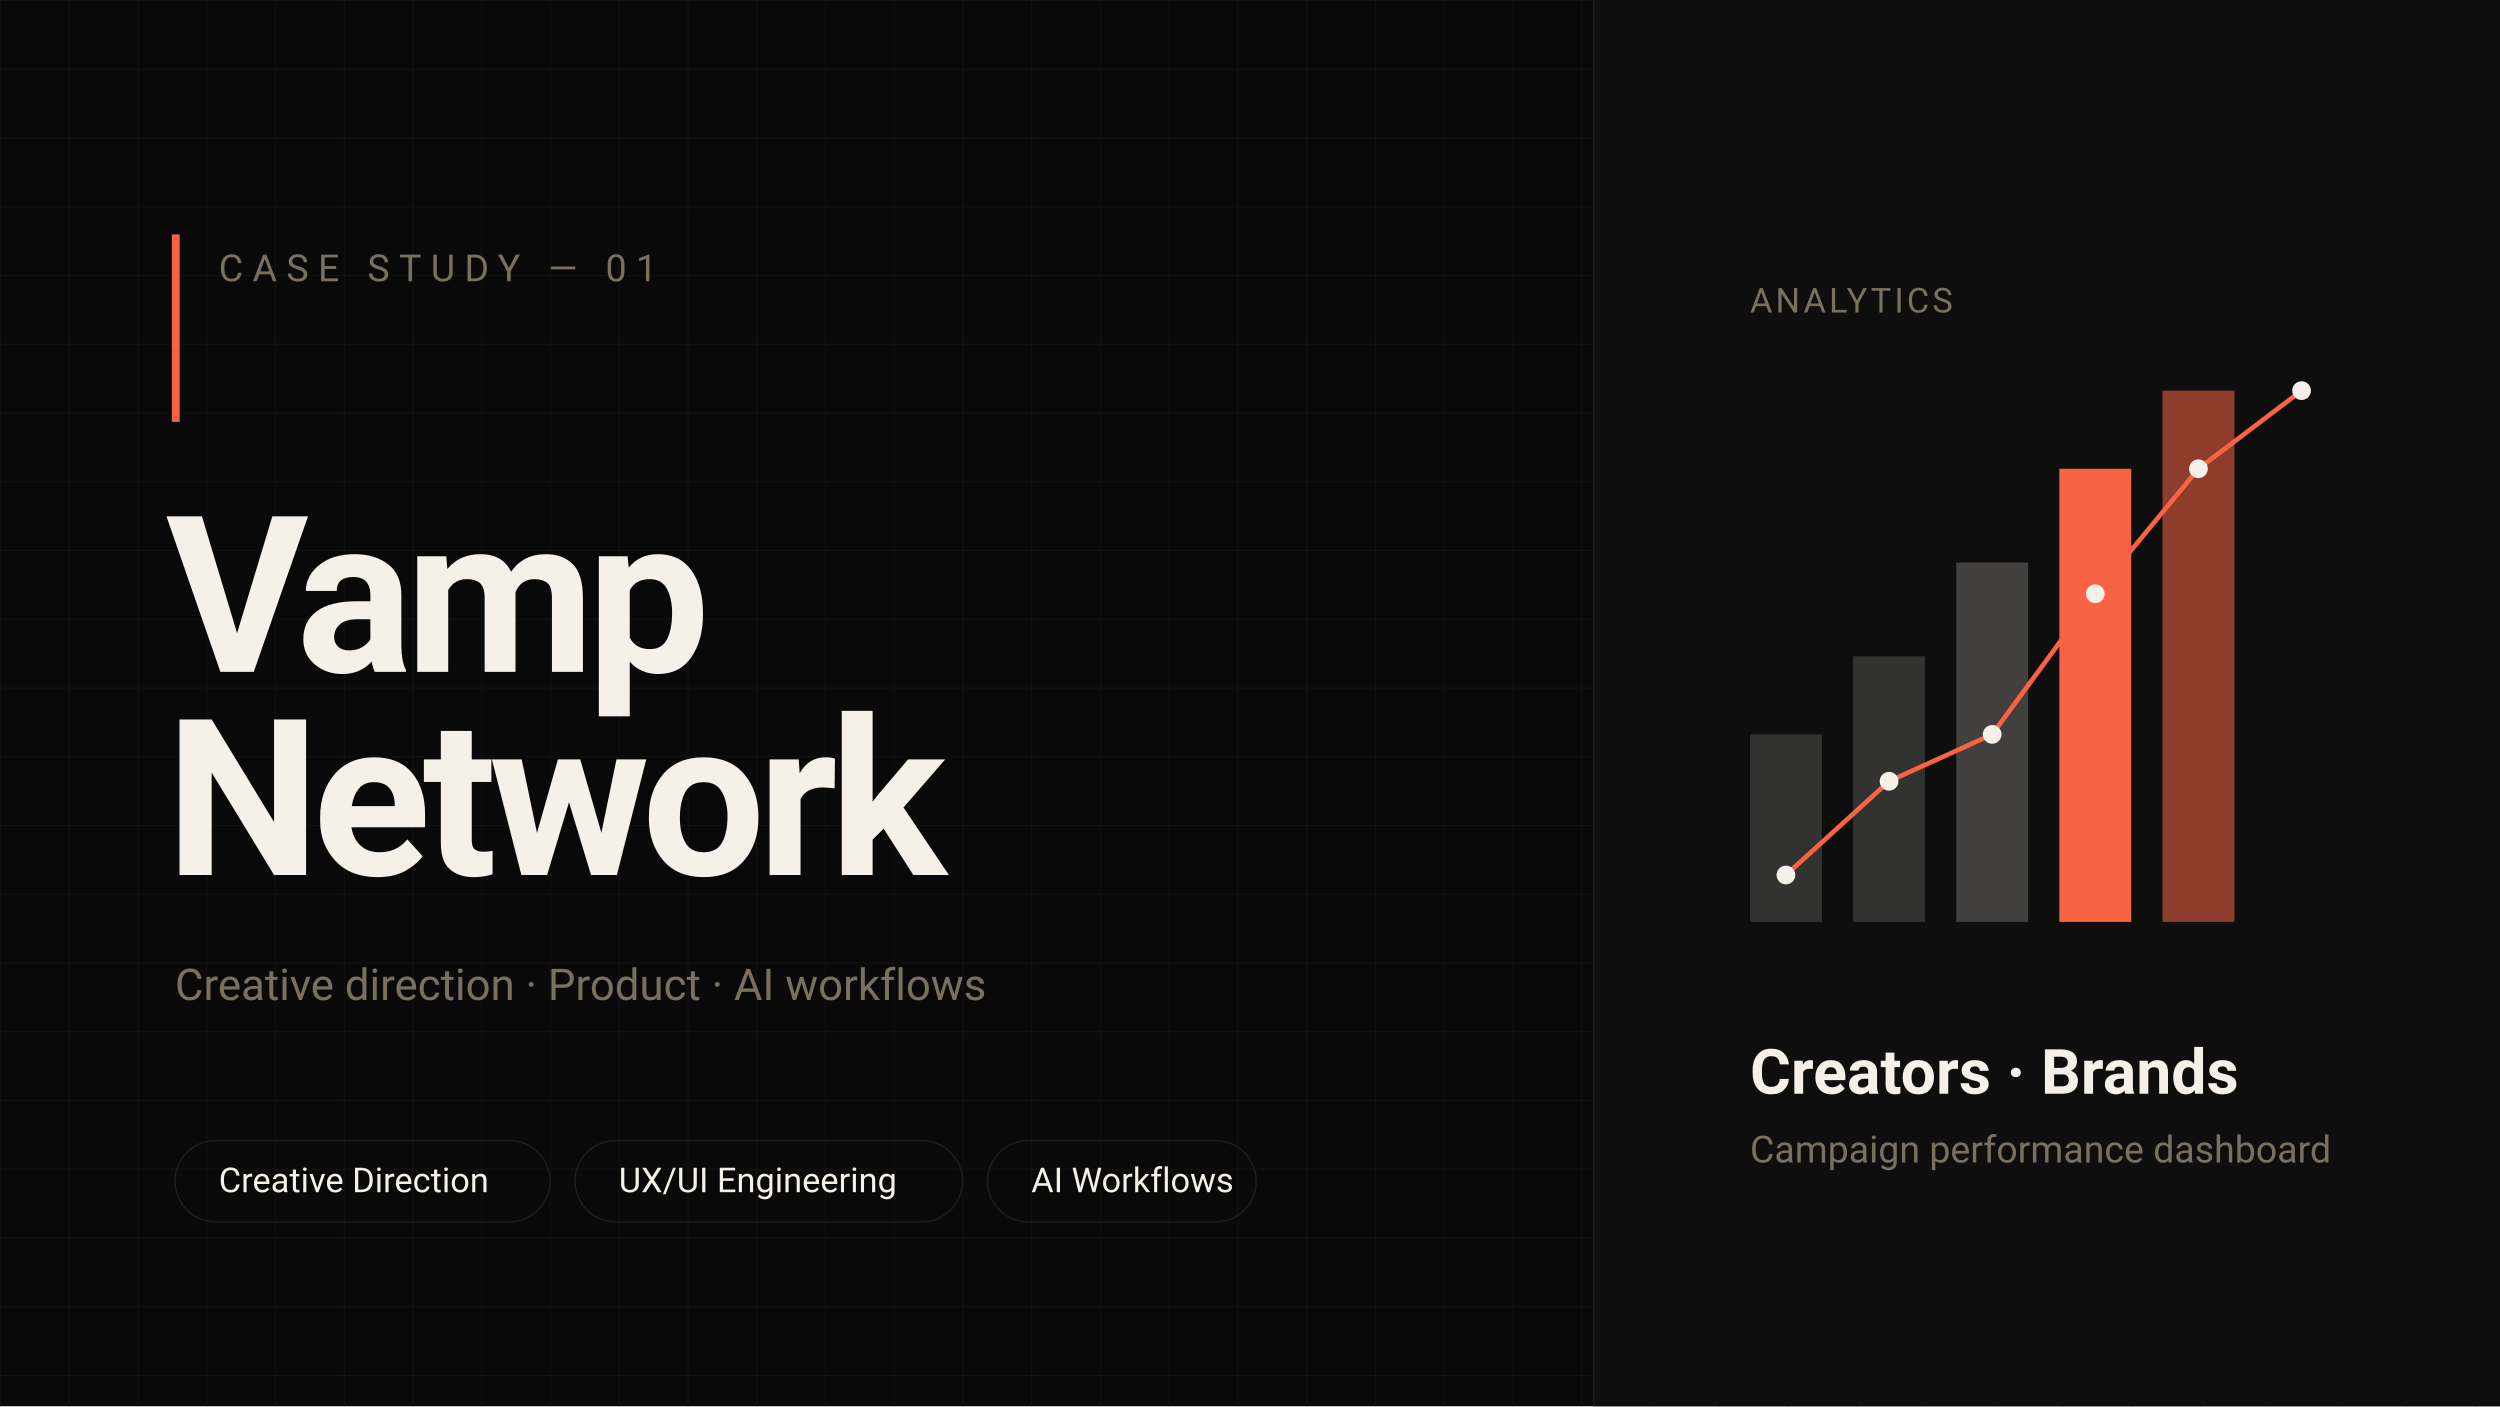
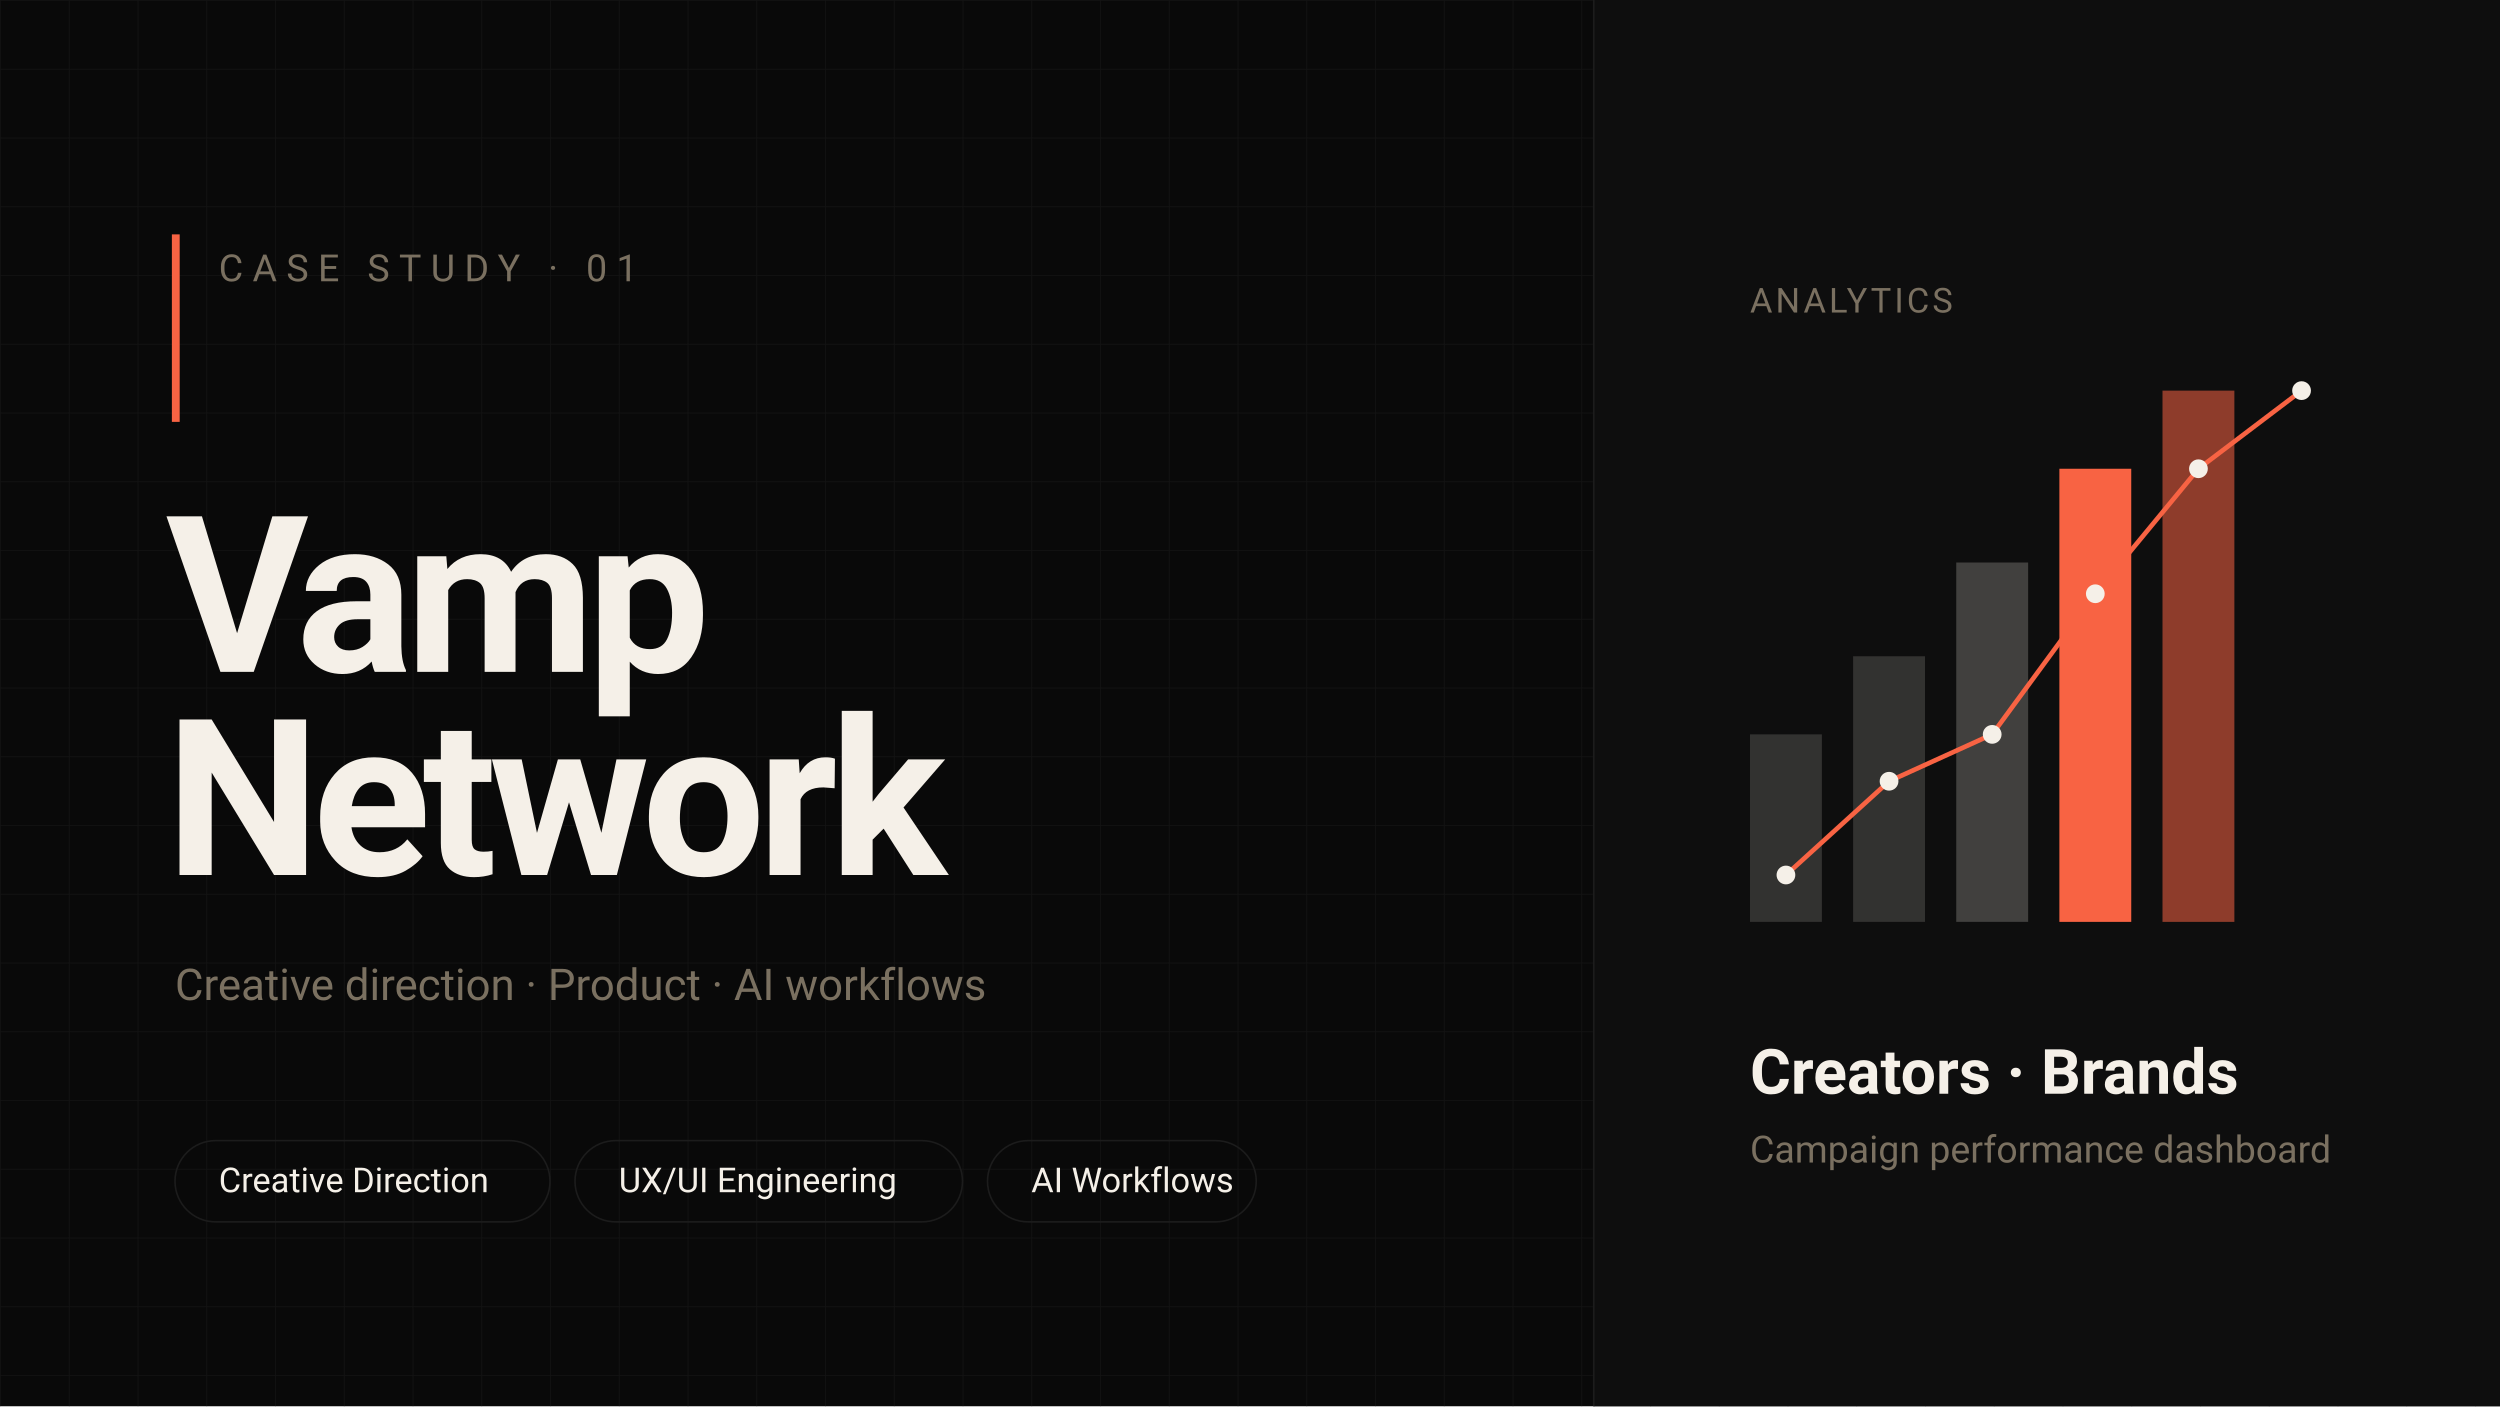
<svg xmlns="http://www.w3.org/2000/svg" width="1600" height="900" viewBox="0 0 1600 900" fill="none" font-family="Poppins, system-ui, -apple-system, 'Segoe UI', Roboto, sans-serif">
  <defs>
    <pattern id="grid" width="44" height="44" patternUnits="userSpaceOnUse">
      <path d="M44 0 H0 V44" fill="none" stroke="#1c1c1c" stroke-width="1" />
    </pattern>
  </defs>
  <rect width="1600" height="900" fill="#090909" />
  <rect width="1600" height="900" fill="url(#grid)" opacity="0.5" />
  <rect x="1020" y="0" width="580" height="900" fill="#0e0e0e" />
  <line x1="1020" y1="0" x2="1020" y2="900" stroke="#1c1c1c" stroke-width="1" />
  <g>
    <rect x="1120" y="470" width="46" height="120" fill="#f5f0e8" opacity="0.16" />
    <rect x="1186" y="420" width="46" height="170" fill="#f5f0e8" opacity="0.16" />
    <rect x="1252" y="360" width="46" height="230" fill="#f5f0e8" opacity="0.22" />
    <rect x="1318" y="300" width="46" height="290" fill="#f86343" />
    <rect x="1384" y="250" width="46" height="340" fill="#f86343" opacity="0.55" />
    <polyline points="1143,560 1209,500 1275,470 1341,380 1407,300 1473,250" fill="none" stroke="#f86343" stroke-width="3" />
    <g fill="#f5f0e8">
      <circle cx="1143" cy="560" r="6" />
      <circle cx="1209" cy="500" r="6" />
      <circle cx="1275" cy="470" r="6" />
      <circle cx="1341" cy="380" r="6" />
      <circle cx="1407" cy="300" r="6" />
      <circle cx="1473" cy="250" r="6" />
    </g>
    <text x="1120" y="200" fill="#7a7060" font-size="22" letter-spacing="2">ANALYTICS</text>
    <text x="1120" y="700" fill="#f5f0e8" font-size="40" font-weight="600">Creators · Brands</text>
    <text x="1120" y="744" fill="#7a7060" font-size="24">Campaign performance dashboard</text>
  </g>
  <rect x="110" y="150" width="5" height="120" fill="#f86343" />
-   <text x="140" y="180" fill="#7a7060" font-size="24" letter-spacing="6">CASE STUDY — 01</text>
+   <text x="140" y="180" fill="#7a7060" font-size="24" letter-spacing="6">CASE STUDY · 01</text>
  <text x="106" y="430" fill="#f5f0e8" font-size="140" font-weight="700" letter-spacing="-5">Vamp</text>
  <text x="106" y="560" fill="#f5f0e8" font-size="140" font-weight="700" letter-spacing="-5">Network</text>
  <text x="112" y="640" fill="#7a7060" font-size="28">Creative direction · Product · AI workflows</text>
  <g font-size="22" fill="#f5f0e8">
    <rect x="112" y="730" width="240" height="52" rx="26" fill="none" stroke="#1c1c1c" />
    <text x="140" y="763">Creative Direction</text>
    <rect x="368" y="730" width="248" height="52" rx="26" fill="none" stroke="#1c1c1c" />
    <text x="396" y="763">UX/UI Engineering</text>
    <rect x="632" y="730" width="172" height="52" rx="26" fill="none" stroke="#1c1c1c" />
    <text x="660" y="763">AI Workflows</text>
  </g>
</svg>
